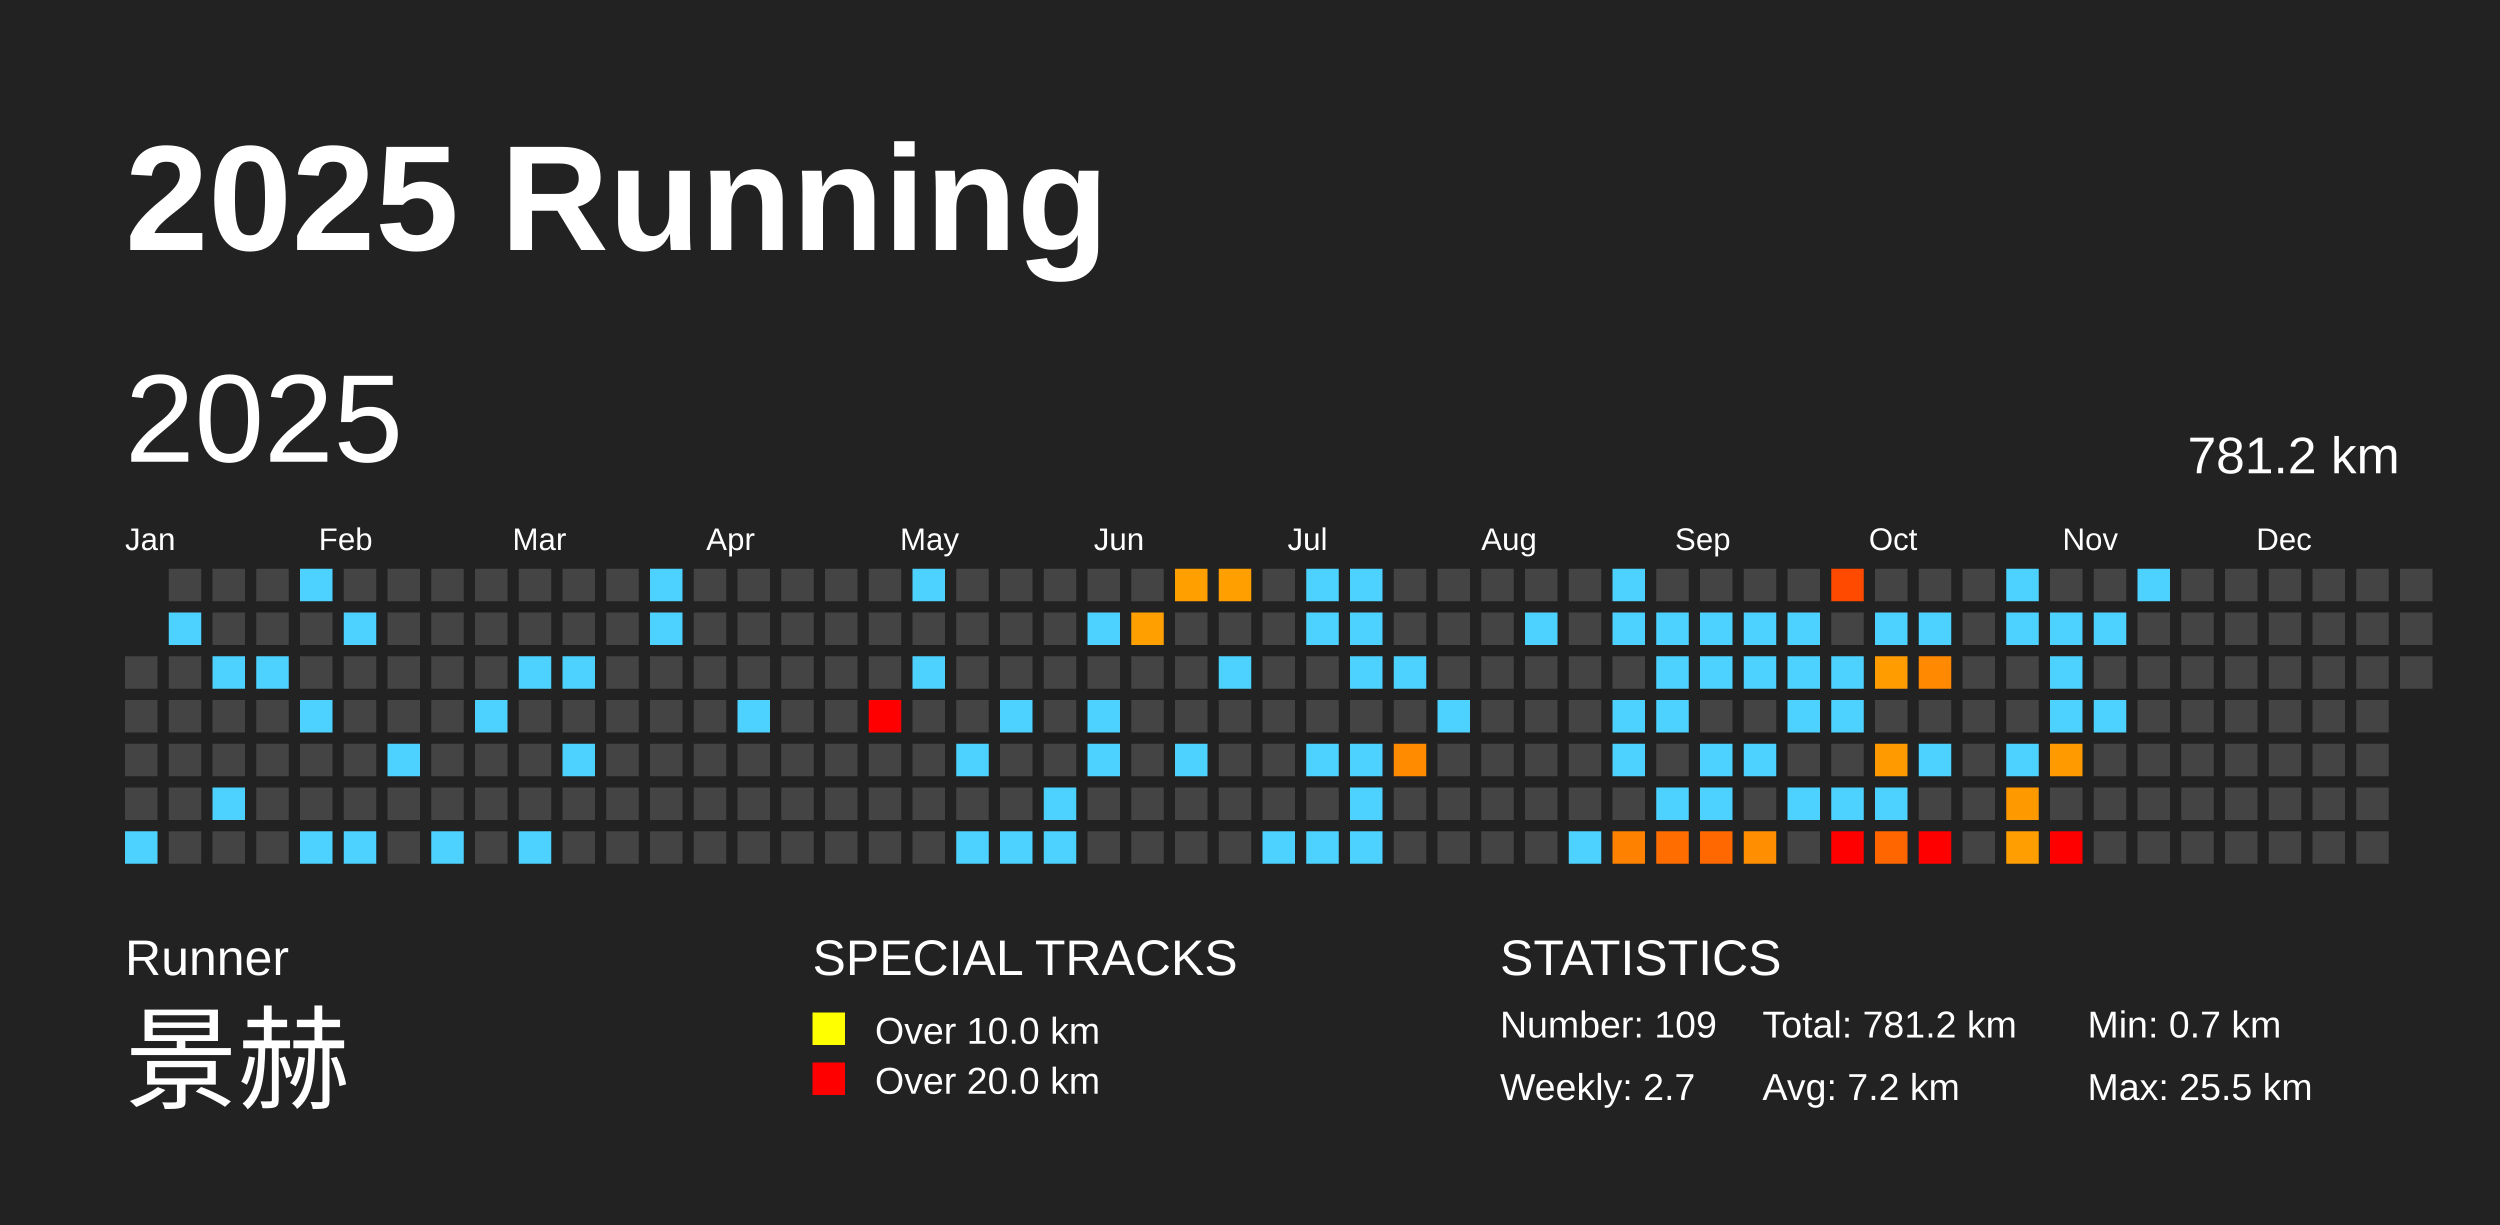
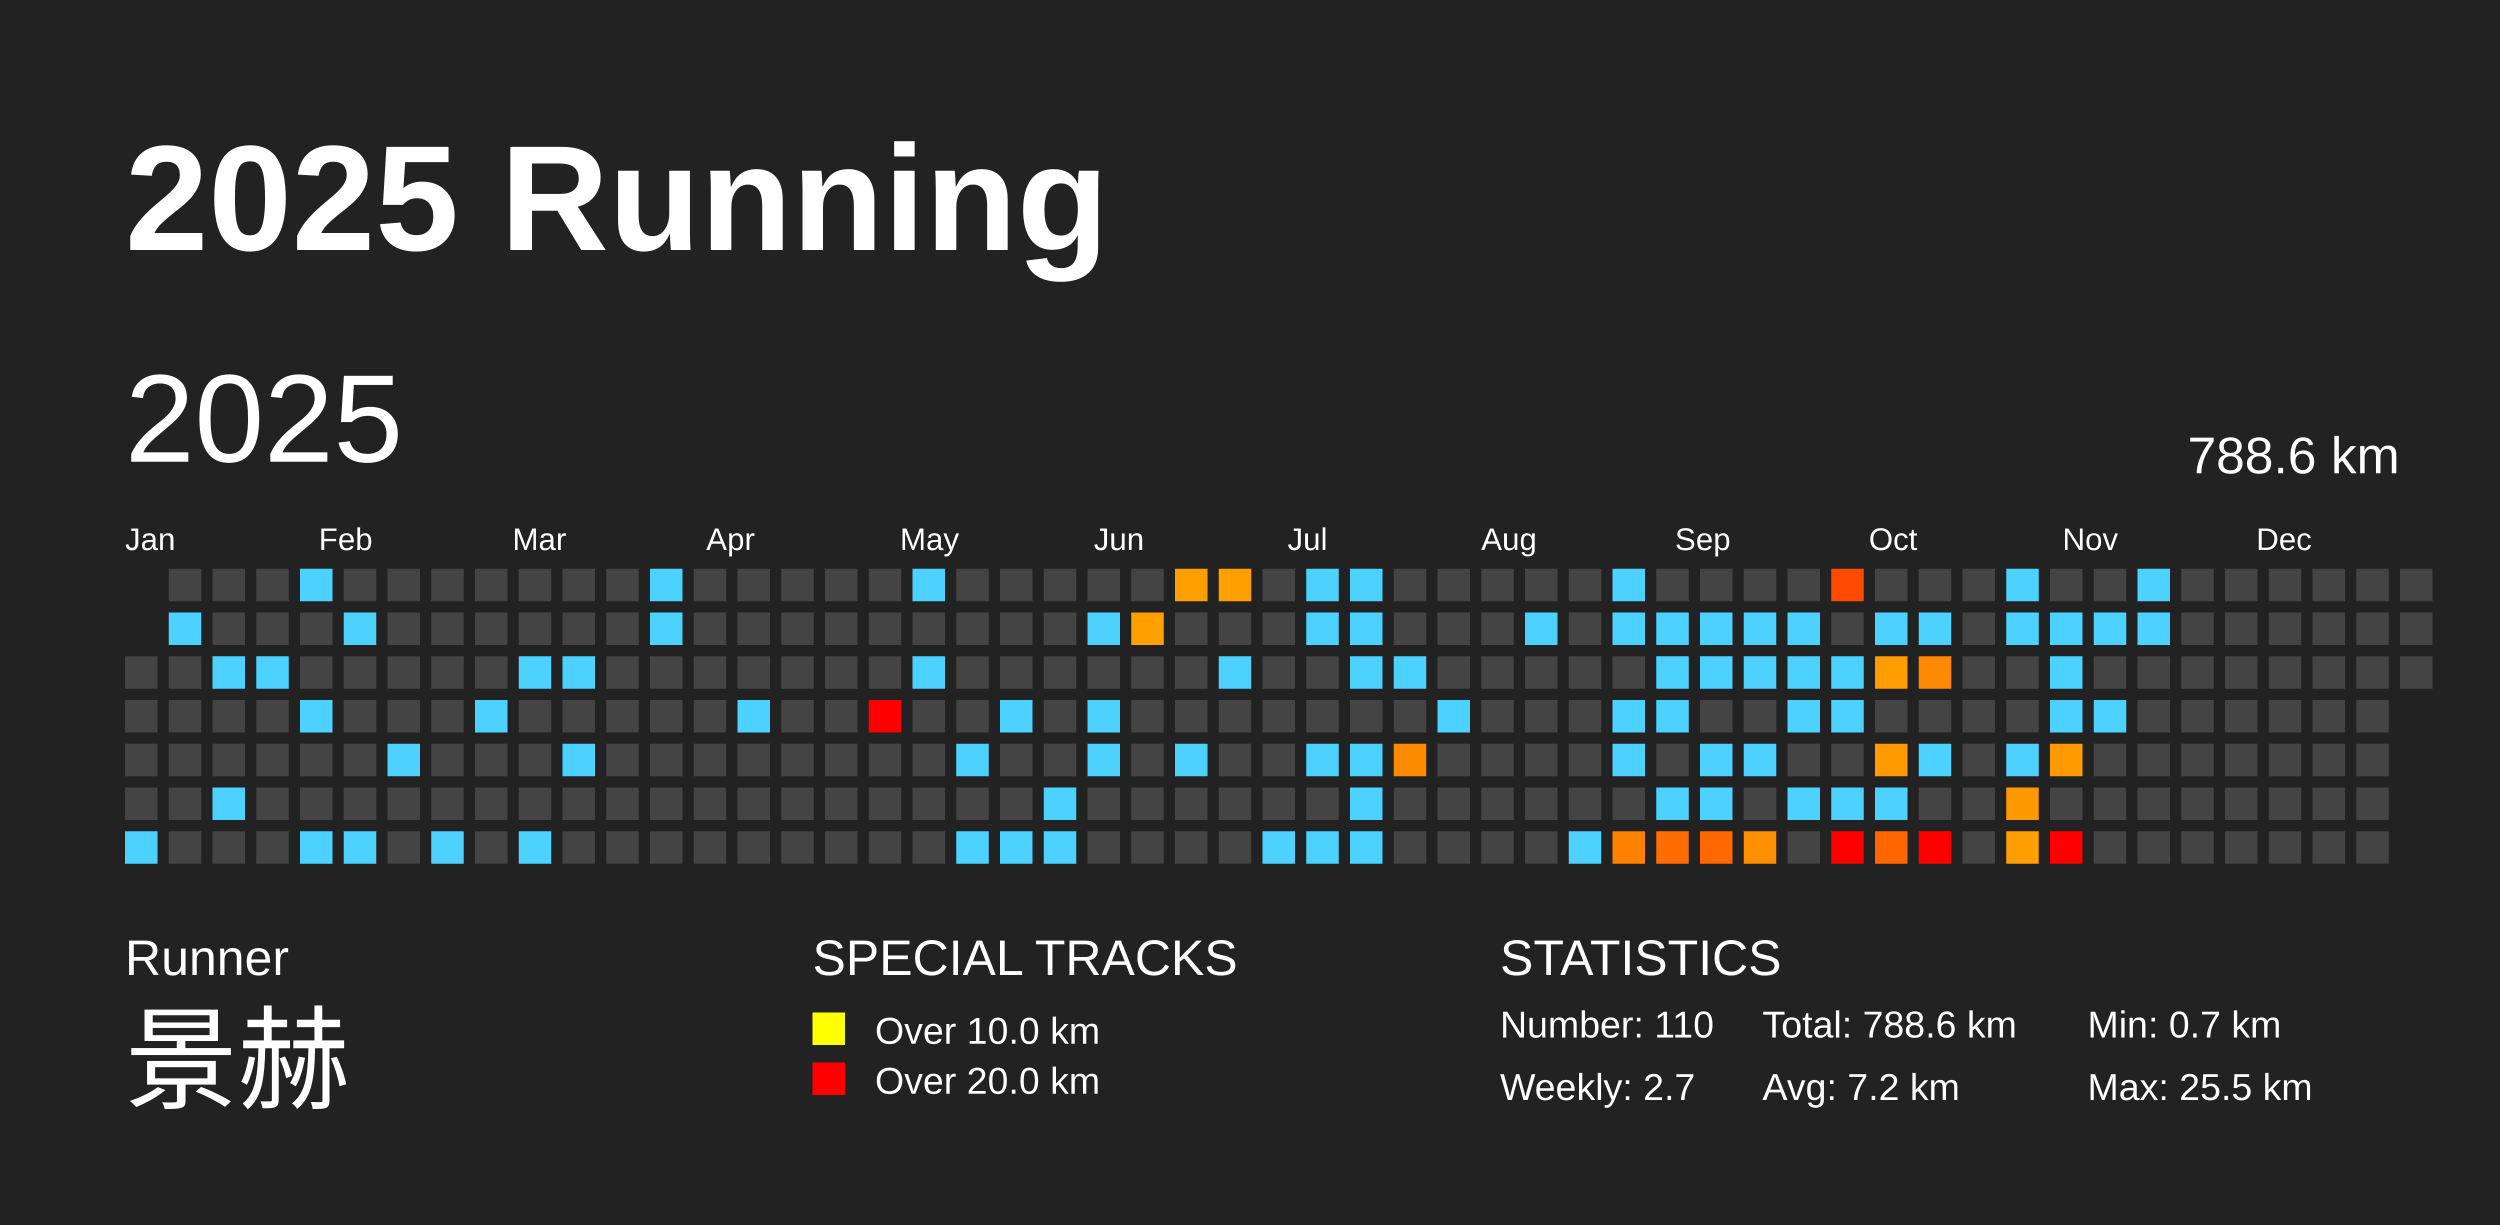
<svg xmlns="http://www.w3.org/2000/svg" baseProfile="full" height="98mm" version="1.1" viewBox="0,0,200,98" width="200mm">
  <defs />
  <rect fill="#222222" height="98" width="200" x="0" y="0" />
  <text fill="#FFFFFF" style="font-size:12px; font-family:Arial; font-weight:bold;" x="10" y="20">2025 Running</text>
  <text fill="#FFFFFF" style="font-size:4px; font-family:Arial" x="10" y="78">Runner</text>
  <text fill="#FFFFFF" style="font-size:9px; font-family:Arial" x="10" y="88">景赫</text>
  <text fill="#FFFFFF" style="font-size:4px; font-family:Arial" x="65" y="78">SPECIAL TRACKS</text>
  <rect fill="yellow" height="2.6" width="2.6" x="65" y="81" />
  <text fill="#FFFFFF" style="font-size:3px; font-family:Arial" x="70" y="83.5">Over 10.0 km</text>
  <rect fill="red" height="2.6" width="2.6" x="65" y="85" />
  <text fill="#FFFFFF" style="font-size:3px; font-family:Arial" x="70" y="87.5">Over 20.0 km</text>
  <text fill="#FFFFFF" style="font-size:4px; font-family:Arial" x="120" y="78">STATISTICS</text>
-   <text fill="#FFFFFF" style="font-size:3px; font-family:Arial" x="120" y="83">Number: 109</text>
+   <text fill="#FFFFFF" style="font-size:3px; font-family:Arial" x="120" y="83">Number: 110</text>
  <text fill="#FFFFFF" style="font-size:3px; font-family:Arial" x="120" y="88">Weekly: 2.7</text>
-   <text fill="#FFFFFF" style="font-size:3px; font-family:Arial" x="141" y="83">Total: 781.2 km</text>
+   <text fill="#FFFFFF" style="font-size:3px; font-family:Arial" x="141" y="83">Total: 788.6 km</text>
  <text fill="#FFFFFF" style="font-size:3px; font-family:Arial" x="141" y="88">Avg: 7.2 km</text>
  <text fill="#FFFFFF" style="font-size:3px; font-family:Arial" x="167" y="83">Min: 0.7 km</text>
  <text fill="#FFFFFF" style="font-size:3px; font-family:Arial" x="167" y="88">Max: 25.5 km</text>
  <text dominant-baseline="hanging" fill="#FFFFFF" style="font-size:10.0px; font-family:Arial;" x="10" y="30">2025</text>
-   <text dominant-baseline="hanging" fill="#FFFFFF" style="font-size:4.125px; font-family:Arial;" x="175" y="35">781.2 km</text>
+   <text dominant-baseline="hanging" fill="#FFFFFF" style="font-size:4.125px; font-family:Arial;" x="175" y="35">788.6 km</text>
  <text fill="#FFFFFF" style="font-size:2.5px; font-family:Arial" x="10.0" y="44">Jan</text>
  <text fill="#FFFFFF" style="font-size:2.5px; font-family:Arial" x="25.5" y="44">Feb</text>
  <text fill="#FFFFFF" style="font-size:2.5px; font-family:Arial" x="41.0" y="44">Mar</text>
  <text fill="#FFFFFF" style="font-size:2.5px; font-family:Arial" x="56.5" y="44">Apr</text>
  <text fill="#FFFFFF" style="font-size:2.5px; font-family:Arial" x="72.0" y="44">May</text>
  <text fill="#FFFFFF" style="font-size:2.5px; font-family:Arial" x="87.5" y="44">Jun</text>
  <text fill="#FFFFFF" style="font-size:2.5px; font-family:Arial" x="103.0" y="44">Jul</text>
  <text fill="#FFFFFF" style="font-size:2.5px; font-family:Arial" x="118.5" y="44">Aug</text>
  <text fill="#FFFFFF" style="font-size:2.5px; font-family:Arial" x="134.0" y="44">Sep</text>
  <text fill="#FFFFFF" style="font-size:2.5px; font-family:Arial" x="149.5" y="44">Oct</text>
  <text fill="#FFFFFF" style="font-size:2.5px; font-family:Arial" x="165.0" y="44">Nov</text>
  <text fill="#FFFFFF" style="font-size:2.5px; font-family:Arial" x="180.5" y="44">Dec</text>
  <rect fill="#444444" height="2.6" width="2.6" x="10.0" y="52.5" />
  <rect fill="#444444" height="2.6" width="2.6" x="10.0" y="56.0" />
  <rect fill="#444444" height="2.6" width="2.6" x="10.0" y="59.5" />
  <rect fill="#444444" height="2.6" width="2.6" x="10.0" y="63.0" />
  <rect fill="#4dd2ff" height="2.6" width="2.6" x="10.0" y="66.5" />
  <rect fill="#444444" height="2.6" width="2.6" x="13.5" y="45.5" />
  <rect fill="#4dd2ff" height="2.6" width="2.6" x="13.5" y="49.0" />
  <rect fill="#444444" height="2.6" width="2.6" x="13.5" y="52.5" />
  <rect fill="#444444" height="2.6" width="2.6" x="13.5" y="56.0" />
  <rect fill="#444444" height="2.6" width="2.6" x="13.5" y="59.5" />
  <rect fill="#444444" height="2.6" width="2.6" x="13.5" y="63.0" />
  <rect fill="#444444" height="2.6" width="2.6" x="13.5" y="66.5" />
  <rect fill="#444444" height="2.6" width="2.6" x="17.0" y="45.5" />
  <rect fill="#444444" height="2.6" width="2.6" x="17.0" y="49.0" />
  <rect fill="#4dd2ff" height="2.6" width="2.6" x="17.0" y="52.5" />
  <rect fill="#444444" height="2.6" width="2.6" x="17.0" y="56.0" />
  <rect fill="#444444" height="2.6" width="2.6" x="17.0" y="59.5" />
  <rect fill="#4dd2ff" height="2.6" width="2.6" x="17.0" y="63.0" />
  <rect fill="#444444" height="2.6" width="2.6" x="17.0" y="66.5" />
  <rect fill="#444444" height="2.6" width="2.6" x="20.5" y="45.5" />
  <rect fill="#444444" height="2.6" width="2.6" x="20.5" y="49.0" />
  <rect fill="#4dd2ff" height="2.6" width="2.6" x="20.5" y="52.5" />
  <rect fill="#444444" height="2.6" width="2.6" x="20.5" y="56.0" />
  <rect fill="#444444" height="2.6" width="2.6" x="20.5" y="59.5" />
  <rect fill="#444444" height="2.6" width="2.6" x="20.5" y="63.0" />
  <rect fill="#444444" height="2.6" width="2.6" x="20.5" y="66.5" />
  <rect fill="#4dd2ff" height="2.6" width="2.6" x="24.0" y="45.5" />
  <rect fill="#444444" height="2.6" width="2.6" x="24.0" y="49.0" />
  <rect fill="#444444" height="2.6" width="2.6" x="24.0" y="52.5" />
  <rect fill="#4dd2ff" height="2.6" width="2.6" x="24.0" y="56.0" />
  <rect fill="#444444" height="2.6" width="2.6" x="24.0" y="59.5" />
  <rect fill="#444444" height="2.6" width="2.6" x="24.0" y="63.0" />
  <rect fill="#4dd2ff" height="2.6" width="2.6" x="24.0" y="66.5" />
  <rect fill="#444444" height="2.6" width="2.6" x="27.5" y="45.5" />
  <rect fill="#4dd2ff" height="2.6" width="2.6" x="27.5" y="49.0" />
  <rect fill="#444444" height="2.6" width="2.6" x="27.5" y="52.5" />
  <rect fill="#444444" height="2.6" width="2.6" x="27.5" y="56.0" />
  <rect fill="#444444" height="2.6" width="2.6" x="27.5" y="59.5" />
  <rect fill="#444444" height="2.6" width="2.6" x="27.5" y="63.0" />
  <rect fill="#4dd2ff" height="2.6" width="2.6" x="27.5" y="66.5" />
  <rect fill="#444444" height="2.6" width="2.6" x="31.0" y="45.5" />
  <rect fill="#444444" height="2.6" width="2.6" x="31.0" y="49.0" />
  <rect fill="#444444" height="2.6" width="2.6" x="31.0" y="52.5" />
  <rect fill="#444444" height="2.6" width="2.6" x="31.0" y="56.0" />
  <rect fill="#4dd2ff" height="2.6" width="2.6" x="31.0" y="59.5" />
  <rect fill="#444444" height="2.6" width="2.6" x="31.0" y="63.0" />
  <rect fill="#444444" height="2.6" width="2.6" x="31.0" y="66.5" />
  <rect fill="#444444" height="2.6" width="2.6" x="34.5" y="45.5" />
  <rect fill="#444444" height="2.6" width="2.6" x="34.5" y="49.0" />
  <rect fill="#444444" height="2.6" width="2.6" x="34.5" y="52.5" />
  <rect fill="#444444" height="2.6" width="2.6" x="34.5" y="56.0" />
  <rect fill="#444444" height="2.6" width="2.6" x="34.5" y="59.5" />
  <rect fill="#444444" height="2.6" width="2.6" x="34.5" y="63.0" />
  <rect fill="#4dd2ff" height="2.6" width="2.6" x="34.5" y="66.5" />
  <rect fill="#444444" height="2.6" width="2.6" x="38.0" y="45.5" />
  <rect fill="#444444" height="2.6" width="2.6" x="38.0" y="49.0" />
  <rect fill="#444444" height="2.6" width="2.6" x="38.0" y="52.5" />
  <rect fill="#4dd2ff" height="2.6" width="2.6" x="38.0" y="56.0" />
  <rect fill="#444444" height="2.6" width="2.6" x="38.0" y="59.5" />
  <rect fill="#444444" height="2.6" width="2.6" x="38.0" y="63.0" />
  <rect fill="#444444" height="2.6" width="2.6" x="38.0" y="66.5" />
  <rect fill="#444444" height="2.6" width="2.6" x="41.5" y="45.5" />
  <rect fill="#444444" height="2.6" width="2.6" x="41.5" y="49.0" />
  <rect fill="#4dd2ff" height="2.6" width="2.6" x="41.5" y="52.5" />
  <rect fill="#444444" height="2.6" width="2.6" x="41.5" y="56.0" />
  <rect fill="#444444" height="2.6" width="2.6" x="41.5" y="59.5" />
  <rect fill="#444444" height="2.6" width="2.6" x="41.5" y="63.0" />
  <rect fill="#4dd2ff" height="2.6" width="2.6" x="41.5" y="66.5" />
  <rect fill="#444444" height="2.6" width="2.6" x="45.0" y="45.5" />
  <rect fill="#444444" height="2.6" width="2.6" x="45.0" y="49.0" />
  <rect fill="#4dd2ff" height="2.6" width="2.6" x="45.0" y="52.5" />
  <rect fill="#444444" height="2.6" width="2.6" x="45.0" y="56.0" />
  <rect fill="#4dd2ff" height="2.6" width="2.6" x="45.0" y="59.5" />
  <rect fill="#444444" height="2.6" width="2.6" x="45.0" y="63.0" />
  <rect fill="#444444" height="2.6" width="2.6" x="45.0" y="66.5" />
  <rect fill="#444444" height="2.6" width="2.6" x="48.5" y="45.5" />
  <rect fill="#444444" height="2.6" width="2.6" x="48.5" y="49.0" />
  <rect fill="#444444" height="2.6" width="2.6" x="48.5" y="52.5" />
  <rect fill="#444444" height="2.6" width="2.6" x="48.5" y="56.0" />
  <rect fill="#444444" height="2.6" width="2.6" x="48.5" y="59.5" />
  <rect fill="#444444" height="2.6" width="2.6" x="48.5" y="63.0" />
  <rect fill="#444444" height="2.6" width="2.6" x="48.5" y="66.5" />
  <rect fill="#4dd2ff" height="2.6" width="2.6" x="52.0" y="45.5" />
  <rect fill="#4dd2ff" height="2.6" width="2.6" x="52.0" y="49.0" />
  <rect fill="#444444" height="2.6" width="2.6" x="52.0" y="52.5" />
  <rect fill="#444444" height="2.6" width="2.6" x="52.0" y="56.0" />
  <rect fill="#444444" height="2.6" width="2.6" x="52.0" y="59.5" />
  <rect fill="#444444" height="2.6" width="2.6" x="52.0" y="63.0" />
  <rect fill="#444444" height="2.6" width="2.6" x="52.0" y="66.5" />
  <rect fill="#444444" height="2.6" width="2.6" x="55.5" y="45.5" />
  <rect fill="#444444" height="2.6" width="2.6" x="55.5" y="49.0" />
  <rect fill="#444444" height="2.6" width="2.6" x="55.5" y="52.5" />
  <rect fill="#444444" height="2.6" width="2.6" x="55.5" y="56.0" />
  <rect fill="#444444" height="2.6" width="2.6" x="55.5" y="59.5" />
  <rect fill="#444444" height="2.6" width="2.6" x="55.5" y="63.0" />
  <rect fill="#444444" height="2.6" width="2.6" x="55.5" y="66.5" />
  <rect fill="#444444" height="2.6" width="2.6" x="59.0" y="45.5" />
  <rect fill="#444444" height="2.6" width="2.6" x="59.0" y="49.0" />
  <rect fill="#444444" height="2.6" width="2.6" x="59.0" y="52.5" />
  <rect fill="#4dd2ff" height="2.6" width="2.6" x="59.0" y="56.0" />
  <rect fill="#444444" height="2.6" width="2.6" x="59.0" y="59.5" />
  <rect fill="#444444" height="2.6" width="2.6" x="59.0" y="63.0" />
  <rect fill="#444444" height="2.6" width="2.6" x="59.0" y="66.5" />
  <rect fill="#444444" height="2.6" width="2.6" x="62.5" y="45.5" />
  <rect fill="#444444" height="2.6" width="2.6" x="62.5" y="49.0" />
  <rect fill="#444444" height="2.6" width="2.6" x="62.5" y="52.5" />
  <rect fill="#444444" height="2.6" width="2.6" x="62.5" y="56.0" />
  <rect fill="#444444" height="2.6" width="2.6" x="62.5" y="59.5" />
  <rect fill="#444444" height="2.6" width="2.6" x="62.5" y="63.0" />
  <rect fill="#444444" height="2.6" width="2.6" x="62.5" y="66.5" />
  <rect fill="#444444" height="2.6" width="2.6" x="66.0" y="45.5" />
  <rect fill="#444444" height="2.6" width="2.6" x="66.0" y="49.0" />
  <rect fill="#444444" height="2.6" width="2.6" x="66.0" y="52.5" />
  <rect fill="#444444" height="2.6" width="2.6" x="66.0" y="56.0" />
  <rect fill="#444444" height="2.6" width="2.6" x="66.0" y="59.5" />
  <rect fill="#444444" height="2.6" width="2.6" x="66.0" y="63.0" />
  <rect fill="#444444" height="2.6" width="2.6" x="66.0" y="66.5" />
  <rect fill="#444444" height="2.6" width="2.6" x="69.5" y="45.5" />
  <rect fill="#444444" height="2.6" width="2.6" x="69.5" y="49.0" />
  <rect fill="#444444" height="2.6" width="2.6" x="69.5" y="52.5" />
  <rect fill="red" height="2.6" width="2.6" x="69.5" y="56.0" />
  <rect fill="#444444" height="2.6" width="2.6" x="69.5" y="59.5" />
  <rect fill="#444444" height="2.6" width="2.6" x="69.5" y="63.0" />
  <rect fill="#444444" height="2.6" width="2.6" x="69.5" y="66.5" />
  <rect fill="#4dd2ff" height="2.6" width="2.6" x="73.0" y="45.5" />
  <rect fill="#444444" height="2.6" width="2.6" x="73.0" y="49.0" />
  <rect fill="#4dd2ff" height="2.6" width="2.6" x="73.0" y="52.5" />
  <rect fill="#444444" height="2.6" width="2.6" x="73.0" y="56.0" />
  <rect fill="#444444" height="2.6" width="2.6" x="73.0" y="59.5" />
  <rect fill="#444444" height="2.6" width="2.6" x="73.0" y="63.0" />
  <rect fill="#444444" height="2.6" width="2.6" x="73.0" y="66.5" />
  <rect fill="#444444" height="2.6" width="2.6" x="76.5" y="45.5" />
  <rect fill="#444444" height="2.6" width="2.6" x="76.5" y="49.0" />
  <rect fill="#444444" height="2.6" width="2.6" x="76.5" y="52.5" />
  <rect fill="#444444" height="2.6" width="2.6" x="76.5" y="56.0" />
  <rect fill="#4dd2ff" height="2.6" width="2.6" x="76.5" y="59.5" />
  <rect fill="#444444" height="2.6" width="2.6" x="76.5" y="63.0" />
  <rect fill="#4dd2ff" height="2.6" width="2.6" x="76.5" y="66.5" />
  <rect fill="#444444" height="2.6" width="2.6" x="80.0" y="45.5" />
  <rect fill="#444444" height="2.6" width="2.6" x="80.0" y="49.0" />
  <rect fill="#444444" height="2.6" width="2.6" x="80.0" y="52.5" />
  <rect fill="#4dd2ff" height="2.6" width="2.6" x="80.0" y="56.0" />
  <rect fill="#444444" height="2.6" width="2.6" x="80.0" y="59.5" />
  <rect fill="#444444" height="2.6" width="2.6" x="80.0" y="63.0" />
  <rect fill="#4dd2ff" height="2.6" width="2.6" x="80.0" y="66.5" />
  <rect fill="#444444" height="2.6" width="2.6" x="83.5" y="45.5" />
  <rect fill="#444444" height="2.6" width="2.6" x="83.5" y="49.0" />
  <rect fill="#444444" height="2.6" width="2.6" x="83.5" y="52.5" />
  <rect fill="#444444" height="2.6" width="2.6" x="83.5" y="56.0" />
  <rect fill="#444444" height="2.6" width="2.6" x="83.5" y="59.5" />
  <rect fill="#4dd2ff" height="2.6" width="2.6" x="83.5" y="63.0" />
  <rect fill="#4dd2ff" height="2.6" width="2.6" x="83.5" y="66.5" />
  <rect fill="#444444" height="2.6" width="2.6" x="87.0" y="45.5" />
  <rect fill="#4dd2ff" height="2.6" width="2.6" x="87.0" y="49.0" />
  <rect fill="#444444" height="2.6" width="2.6" x="87.0" y="52.5" />
  <rect fill="#4dd2ff" height="2.6" width="2.6" x="87.0" y="56.0" />
  <rect fill="#4dd2ff" height="2.6" width="2.6" x="87.0" y="59.5" />
  <rect fill="#444444" height="2.6" width="2.6" x="87.0" y="63.0" />
  <rect fill="#444444" height="2.6" width="2.6" x="87.0" y="66.5" />
  <rect fill="#444444" height="2.6" width="2.6" x="90.5" y="45.5" />
  <rect fill="#ff9f00" height="2.6" width="2.6" x="90.5" y="49.0" />
  <rect fill="#444444" height="2.6" width="2.6" x="90.5" y="52.5" />
  <rect fill="#444444" height="2.6" width="2.6" x="90.5" y="56.0" />
  <rect fill="#444444" height="2.6" width="2.6" x="90.5" y="59.5" />
  <rect fill="#444444" height="2.6" width="2.6" x="90.5" y="63.0" />
  <rect fill="#444444" height="2.6" width="2.6" x="90.5" y="66.5" />
  <rect fill="#ff9f00" height="2.6" width="2.6" x="94.0" y="45.5" />
  <rect fill="#444444" height="2.6" width="2.6" x="94.0" y="49.0" />
  <rect fill="#444444" height="2.6" width="2.6" x="94.0" y="52.5" />
  <rect fill="#444444" height="2.6" width="2.6" x="94.0" y="56.0" />
  <rect fill="#4dd2ff" height="2.6" width="2.6" x="94.0" y="59.5" />
  <rect fill="#444444" height="2.6" width="2.6" x="94.0" y="63.0" />
  <rect fill="#444444" height="2.6" width="2.6" x="94.0" y="66.5" />
  <rect fill="#ff9f00" height="2.6" width="2.6" x="97.5" y="45.5" />
  <rect fill="#444444" height="2.6" width="2.6" x="97.5" y="49.0" />
  <rect fill="#4dd2ff" height="2.6" width="2.6" x="97.5" y="52.5" />
  <rect fill="#444444" height="2.6" width="2.6" x="97.5" y="56.0" />
  <rect fill="#444444" height="2.6" width="2.6" x="97.5" y="59.5" />
  <rect fill="#444444" height="2.6" width="2.6" x="97.5" y="63.0" />
  <rect fill="#444444" height="2.6" width="2.6" x="97.5" y="66.5" />
  <rect fill="#444444" height="2.6" width="2.6" x="101.0" y="45.5" />
  <rect fill="#444444" height="2.6" width="2.6" x="101.0" y="49.0" />
  <rect fill="#444444" height="2.6" width="2.6" x="101.0" y="52.5" />
  <rect fill="#444444" height="2.6" width="2.6" x="101.0" y="56.0" />
  <rect fill="#444444" height="2.6" width="2.6" x="101.0" y="59.5" />
  <rect fill="#444444" height="2.6" width="2.6" x="101.0" y="63.0" />
  <rect fill="#4dd2ff" height="2.6" width="2.6" x="101.0" y="66.5" />
  <rect fill="#4dd2ff" height="2.6" width="2.6" x="104.5" y="45.5" />
  <rect fill="#4dd2ff" height="2.6" width="2.6" x="104.5" y="49.0" />
  <rect fill="#444444" height="2.6" width="2.6" x="104.5" y="52.5" />
  <rect fill="#444444" height="2.6" width="2.6" x="104.5" y="56.0" />
  <rect fill="#4dd2ff" height="2.6" width="2.6" x="104.5" y="59.5" />
  <rect fill="#444444" height="2.6" width="2.6" x="104.5" y="63.0" />
  <rect fill="#4dd2ff" height="2.6" width="2.6" x="104.5" y="66.5" />
  <rect fill="#4dd2ff" height="2.6" width="2.6" x="108.0" y="45.5" />
  <rect fill="#4dd2ff" height="2.6" width="2.6" x="108.0" y="49.0" />
  <rect fill="#4dd2ff" height="2.6" width="2.6" x="108.0" y="52.5" />
  <rect fill="#444444" height="2.6" width="2.6" x="108.0" y="56.0" />
  <rect fill="#4dd2ff" height="2.6" width="2.6" x="108.0" y="59.5" />
  <rect fill="#4dd2ff" height="2.6" width="2.6" x="108.0" y="63.0" />
  <rect fill="#4dd2ff" height="2.6" width="2.6" x="108.0" y="66.5" />
  <rect fill="#444444" height="2.6" width="2.6" x="111.5" y="45.5" />
  <rect fill="#444444" height="2.6" width="2.6" x="111.5" y="49.0" />
  <rect fill="#4dd2ff" height="2.6" width="2.6" x="111.5" y="52.5" />
  <rect fill="#444444" height="2.6" width="2.6" x="111.5" y="56.0" />
  <rect fill="#ff8b00" height="2.6" width="2.6" x="111.5" y="59.5" />
  <rect fill="#444444" height="2.6" width="2.6" x="111.5" y="63.0" />
  <rect fill="#444444" height="2.6" width="2.6" x="111.5" y="66.5" />
  <rect fill="#444444" height="2.6" width="2.6" x="115.0" y="45.5" />
  <rect fill="#444444" height="2.6" width="2.6" x="115.0" y="49.0" />
  <rect fill="#444444" height="2.6" width="2.6" x="115.0" y="52.5" />
  <rect fill="#4dd2ff" height="2.6" width="2.6" x="115.0" y="56.0" />
  <rect fill="#444444" height="2.6" width="2.6" x="115.0" y="59.5" />
  <rect fill="#444444" height="2.6" width="2.6" x="115.0" y="63.0" />
  <rect fill="#444444" height="2.6" width="2.6" x="115.0" y="66.5" />
  <rect fill="#444444" height="2.6" width="2.6" x="118.5" y="45.5" />
  <rect fill="#444444" height="2.6" width="2.6" x="118.5" y="49.0" />
  <rect fill="#444444" height="2.6" width="2.6" x="118.5" y="52.5" />
  <rect fill="#444444" height="2.6" width="2.6" x="118.5" y="56.0" />
  <rect fill="#444444" height="2.6" width="2.6" x="118.5" y="59.5" />
  <rect fill="#444444" height="2.6" width="2.6" x="118.5" y="63.0" />
  <rect fill="#444444" height="2.6" width="2.6" x="118.5" y="66.5" />
  <rect fill="#444444" height="2.6" width="2.6" x="122.0" y="45.5" />
  <rect fill="#4dd2ff" height="2.6" width="2.6" x="122.0" y="49.0" />
  <rect fill="#444444" height="2.6" width="2.6" x="122.0" y="52.5" />
  <rect fill="#444444" height="2.6" width="2.6" x="122.0" y="56.0" />
  <rect fill="#444444" height="2.6" width="2.6" x="122.0" y="59.5" />
  <rect fill="#444444" height="2.6" width="2.6" x="122.0" y="63.0" />
  <rect fill="#444444" height="2.6" width="2.6" x="122.0" y="66.5" />
  <rect fill="#444444" height="2.6" width="2.6" x="125.5" y="45.5" />
  <rect fill="#444444" height="2.6" width="2.6" x="125.5" y="49.0" />
  <rect fill="#444444" height="2.6" width="2.6" x="125.5" y="52.5" />
  <rect fill="#444444" height="2.6" width="2.6" x="125.5" y="56.0" />
  <rect fill="#444444" height="2.6" width="2.6" x="125.5" y="59.5" />
  <rect fill="#444444" height="2.6" width="2.6" x="125.5" y="63.0" />
  <rect fill="#4dd2ff" height="2.6" width="2.6" x="125.5" y="66.5" />
  <rect fill="#4dd2ff" height="2.6" width="2.6" x="129.0" y="45.5" />
  <rect fill="#4dd2ff" height="2.6" width="2.6" x="129.0" y="49.0" />
  <rect fill="#444444" height="2.6" width="2.6" x="129.0" y="52.5" />
  <rect fill="#4dd2ff" height="2.6" width="2.6" x="129.0" y="56.0" />
  <rect fill="#4dd2ff" height="2.6" width="2.6" x="129.0" y="59.5" />
  <rect fill="#444444" height="2.6" width="2.6" x="129.0" y="63.0" />
  <rect fill="#ff8100" height="2.6" width="2.6" x="129.0" y="66.5" />
  <rect fill="#444444" height="2.6" width="2.6" x="132.5" y="45.5" />
  <rect fill="#4dd2ff" height="2.6" width="2.6" x="132.5" y="49.0" />
  <rect fill="#4dd2ff" height="2.6" width="2.6" x="132.5" y="52.5" />
  <rect fill="#4dd2ff" height="2.6" width="2.6" x="132.5" y="56.0" />
  <rect fill="#444444" height="2.6" width="2.6" x="132.5" y="59.5" />
  <rect fill="#4dd2ff" height="2.6" width="2.6" x="132.5" y="63.0" />
  <rect fill="#ff6c00" height="2.6" width="2.6" x="132.5" y="66.5" />
  <rect fill="#444444" height="2.6" width="2.6" x="136.0" y="45.5" />
  <rect fill="#4dd2ff" height="2.6" width="2.6" x="136.0" y="49.0" />
  <rect fill="#4dd2ff" height="2.6" width="2.6" x="136.0" y="52.5" />
  <rect fill="#444444" height="2.6" width="2.6" x="136.0" y="56.0" />
  <rect fill="#4dd2ff" height="2.6" width="2.6" x="136.0" y="59.5" />
  <rect fill="#4dd2ff" height="2.6" width="2.6" x="136.0" y="63.0" />
  <rect fill="#ff6700" height="2.6" width="2.6" x="136.0" y="66.5" />
  <rect fill="#444444" height="2.6" width="2.6" x="139.5" y="45.5" />
  <rect fill="#4dd2ff" height="2.6" width="2.6" x="139.5" y="49.0" />
  <rect fill="#4dd2ff" height="2.6" width="2.6" x="139.5" y="52.5" />
  <rect fill="#444444" height="2.6" width="2.6" x="139.5" y="56.0" />
  <rect fill="#4dd2ff" height="2.6" width="2.6" x="139.5" y="59.5" />
  <rect fill="#444444" height="2.6" width="2.6" x="139.5" y="63.0" />
  <rect fill="#ff8f00" height="2.6" width="2.6" x="139.5" y="66.5" />
  <rect fill="#444444" height="2.6" width="2.6" x="143.0" y="45.5" />
  <rect fill="#4dd2ff" height="2.6" width="2.6" x="143.0" y="49.0" />
  <rect fill="#4dd2ff" height="2.6" width="2.6" x="143.0" y="52.5" />
  <rect fill="#4dd2ff" height="2.6" width="2.6" x="143.0" y="56.0" />
  <rect fill="#444444" height="2.6" width="2.6" x="143.0" y="59.5" />
  <rect fill="#4dd2ff" height="2.6" width="2.6" x="143.0" y="63.0" />
  <rect fill="#444444" height="2.6" width="2.6" x="143.0" y="66.5" />
  <rect fill="#ff4a00" height="2.6" width="2.6" x="146.5" y="45.5" />
  <rect fill="#444444" height="2.6" width="2.6" x="146.5" y="49.0" />
  <rect fill="#4dd2ff" height="2.6" width="2.6" x="146.5" y="52.5" />
  <rect fill="#4dd2ff" height="2.6" width="2.6" x="146.5" y="56.0" />
  <rect fill="#444444" height="2.6" width="2.6" x="146.5" y="59.5" />
  <rect fill="#4dd2ff" height="2.6" width="2.6" x="146.5" y="63.0" />
  <rect fill="red" height="2.6" width="2.6" x="146.5" y="66.5" />
  <rect fill="#444444" height="2.6" width="2.6" x="150.0" y="45.5" />
  <rect fill="#4dd2ff" height="2.6" width="2.6" x="150.0" y="49.0" />
  <rect fill="#ff9c00" height="2.6" width="2.6" x="150.0" y="52.5" />
  <rect fill="#444444" height="2.6" width="2.6" x="150.0" y="56.0" />
  <rect fill="#ff9a00" height="2.6" width="2.6" x="150.0" y="59.5" />
  <rect fill="#4dd2ff" height="2.6" width="2.6" x="150.0" y="63.0" />
  <rect fill="#ff6600" height="2.6" width="2.6" x="150.0" y="66.5" />
  <rect fill="#444444" height="2.6" width="2.6" x="153.5" y="45.5" />
  <rect fill="#4dd2ff" height="2.6" width="2.6" x="153.5" y="49.0" />
  <rect fill="#ff8900" height="2.6" width="2.6" x="153.5" y="52.5" />
  <rect fill="#444444" height="2.6" width="2.6" x="153.5" y="56.0" />
  <rect fill="#4dd2ff" height="2.6" width="2.6" x="153.5" y="59.5" />
  <rect fill="#444444" height="2.6" width="2.6" x="153.5" y="63.0" />
  <rect fill="red" height="2.6" width="2.6" x="153.5" y="66.5" />
  <rect fill="#444444" height="2.6" width="2.6" x="157.0" y="45.5" />
  <rect fill="#444444" height="2.6" width="2.6" x="157.0" y="49.0" />
  <rect fill="#444444" height="2.6" width="2.6" x="157.0" y="52.5" />
  <rect fill="#444444" height="2.6" width="2.6" x="157.0" y="56.0" />
  <rect fill="#444444" height="2.6" width="2.6" x="157.0" y="59.5" />
  <rect fill="#444444" height="2.6" width="2.6" x="157.0" y="63.0" />
  <rect fill="#444444" height="2.6" width="2.6" x="157.0" y="66.5" />
  <rect fill="#4dd2ff" height="2.6" width="2.6" x="160.5" y="45.5" />
  <rect fill="#4dd2ff" height="2.6" width="2.6" x="160.5" y="49.0" />
  <rect fill="#444444" height="2.6" width="2.6" x="160.5" y="52.5" />
  <rect fill="#444444" height="2.6" width="2.6" x="160.5" y="56.0" />
  <rect fill="#4dd2ff" height="2.6" width="2.6" x="160.5" y="59.5" />
  <rect fill="#ff9900" height="2.6" width="2.6" x="160.5" y="63.0" />
  <rect fill="#ff9e00" height="2.6" width="2.6" x="160.5" y="66.5" />
  <rect fill="#444444" height="2.6" width="2.6" x="164.0" y="45.5" />
  <rect fill="#4dd2ff" height="2.6" width="2.6" x="164.0" y="49.0" />
  <rect fill="#4dd2ff" height="2.6" width="2.6" x="164.0" y="52.5" />
  <rect fill="#4dd2ff" height="2.6" width="2.6" x="164.0" y="56.0" />
  <rect fill="#ff9b00" height="2.6" width="2.6" x="164.0" y="59.5" />
  <rect fill="#444444" height="2.6" width="2.6" x="164.0" y="63.0" />
  <rect fill="red" height="2.6" width="2.6" x="164.0" y="66.5" />
  <rect fill="#444444" height="2.6" width="2.6" x="167.5" y="45.5" />
  <rect fill="#4dd2ff" height="2.6" width="2.6" x="167.5" y="49.0" />
  <rect fill="#444444" height="2.6" width="2.6" x="167.5" y="52.5" />
  <rect fill="#4dd2ff" height="2.6" width="2.6" x="167.5" y="56.0" />
  <rect fill="#444444" height="2.6" width="2.6" x="167.5" y="59.5" />
  <rect fill="#444444" height="2.6" width="2.6" x="167.5" y="63.0" />
  <rect fill="#444444" height="2.6" width="2.6" x="167.5" y="66.5" />
  <rect fill="#4dd2ff" height="2.6" width="2.6" x="171.0" y="45.5" />
-   <rect fill="#444444" height="2.6" width="2.6" x="171.0" y="49.0" />
+   <rect fill="#4dd2ff" height="2.6" width="2.6" x="171.0" y="49.0" />
  <rect fill="#444444" height="2.6" width="2.6" x="171.0" y="52.5" />
  <rect fill="#444444" height="2.6" width="2.6" x="171.0" y="56.0" />
  <rect fill="#444444" height="2.6" width="2.6" x="171.0" y="59.5" />
  <rect fill="#444444" height="2.6" width="2.6" x="171.0" y="63.0" />
  <rect fill="#444444" height="2.6" width="2.6" x="171.0" y="66.5" />
  <rect fill="#444444" height="2.6" width="2.6" x="174.5" y="45.5" />
  <rect fill="#444444" height="2.6" width="2.6" x="174.5" y="49.0" />
  <rect fill="#444444" height="2.6" width="2.6" x="174.5" y="52.5" />
  <rect fill="#444444" height="2.6" width="2.6" x="174.5" y="56.0" />
  <rect fill="#444444" height="2.6" width="2.6" x="174.5" y="59.5" />
  <rect fill="#444444" height="2.6" width="2.6" x="174.5" y="63.0" />
  <rect fill="#444444" height="2.6" width="2.6" x="174.5" y="66.5" />
  <rect fill="#444444" height="2.6" width="2.6" x="178.0" y="45.5" />
  <rect fill="#444444" height="2.6" width="2.6" x="178.0" y="49.0" />
  <rect fill="#444444" height="2.6" width="2.6" x="178.0" y="52.5" />
  <rect fill="#444444" height="2.6" width="2.6" x="178.0" y="56.0" />
  <rect fill="#444444" height="2.6" width="2.6" x="178.0" y="59.5" />
  <rect fill="#444444" height="2.6" width="2.6" x="178.0" y="63.0" />
  <rect fill="#444444" height="2.6" width="2.6" x="178.0" y="66.5" />
  <rect fill="#444444" height="2.6" width="2.6" x="181.5" y="45.5" />
  <rect fill="#444444" height="2.6" width="2.6" x="181.5" y="49.0" />
  <rect fill="#444444" height="2.6" width="2.6" x="181.5" y="52.5" />
  <rect fill="#444444" height="2.6" width="2.6" x="181.5" y="56.0" />
  <rect fill="#444444" height="2.6" width="2.6" x="181.5" y="59.5" />
  <rect fill="#444444" height="2.6" width="2.6" x="181.5" y="63.0" />
  <rect fill="#444444" height="2.6" width="2.6" x="181.5" y="66.5" />
  <rect fill="#444444" height="2.6" width="2.6" x="185.0" y="45.5" />
  <rect fill="#444444" height="2.6" width="2.6" x="185.0" y="49.0" />
  <rect fill="#444444" height="2.6" width="2.6" x="185.0" y="52.5" />
  <rect fill="#444444" height="2.6" width="2.6" x="185.0" y="56.0" />
  <rect fill="#444444" height="2.6" width="2.6" x="185.0" y="59.5" />
  <rect fill="#444444" height="2.6" width="2.6" x="185.0" y="63.0" />
  <rect fill="#444444" height="2.6" width="2.6" x="185.0" y="66.5" />
  <rect fill="#444444" height="2.6" width="2.6" x="188.5" y="45.5" />
  <rect fill="#444444" height="2.6" width="2.6" x="188.5" y="49.0" />
  <rect fill="#444444" height="2.6" width="2.6" x="188.5" y="52.5" />
  <rect fill="#444444" height="2.6" width="2.6" x="188.5" y="56.0" />
  <rect fill="#444444" height="2.6" width="2.6" x="188.5" y="59.5" />
  <rect fill="#444444" height="2.6" width="2.6" x="188.5" y="63.0" />
  <rect fill="#444444" height="2.6" width="2.6" x="188.5" y="66.5" />
  <rect fill="#444444" height="2.6" width="2.6" x="192.0" y="45.5" />
  <rect fill="#444444" height="2.6" width="2.6" x="192.0" y="49.0" />
  <rect fill="#444444" height="2.6" width="2.6" x="192.0" y="52.5" />
</svg>
